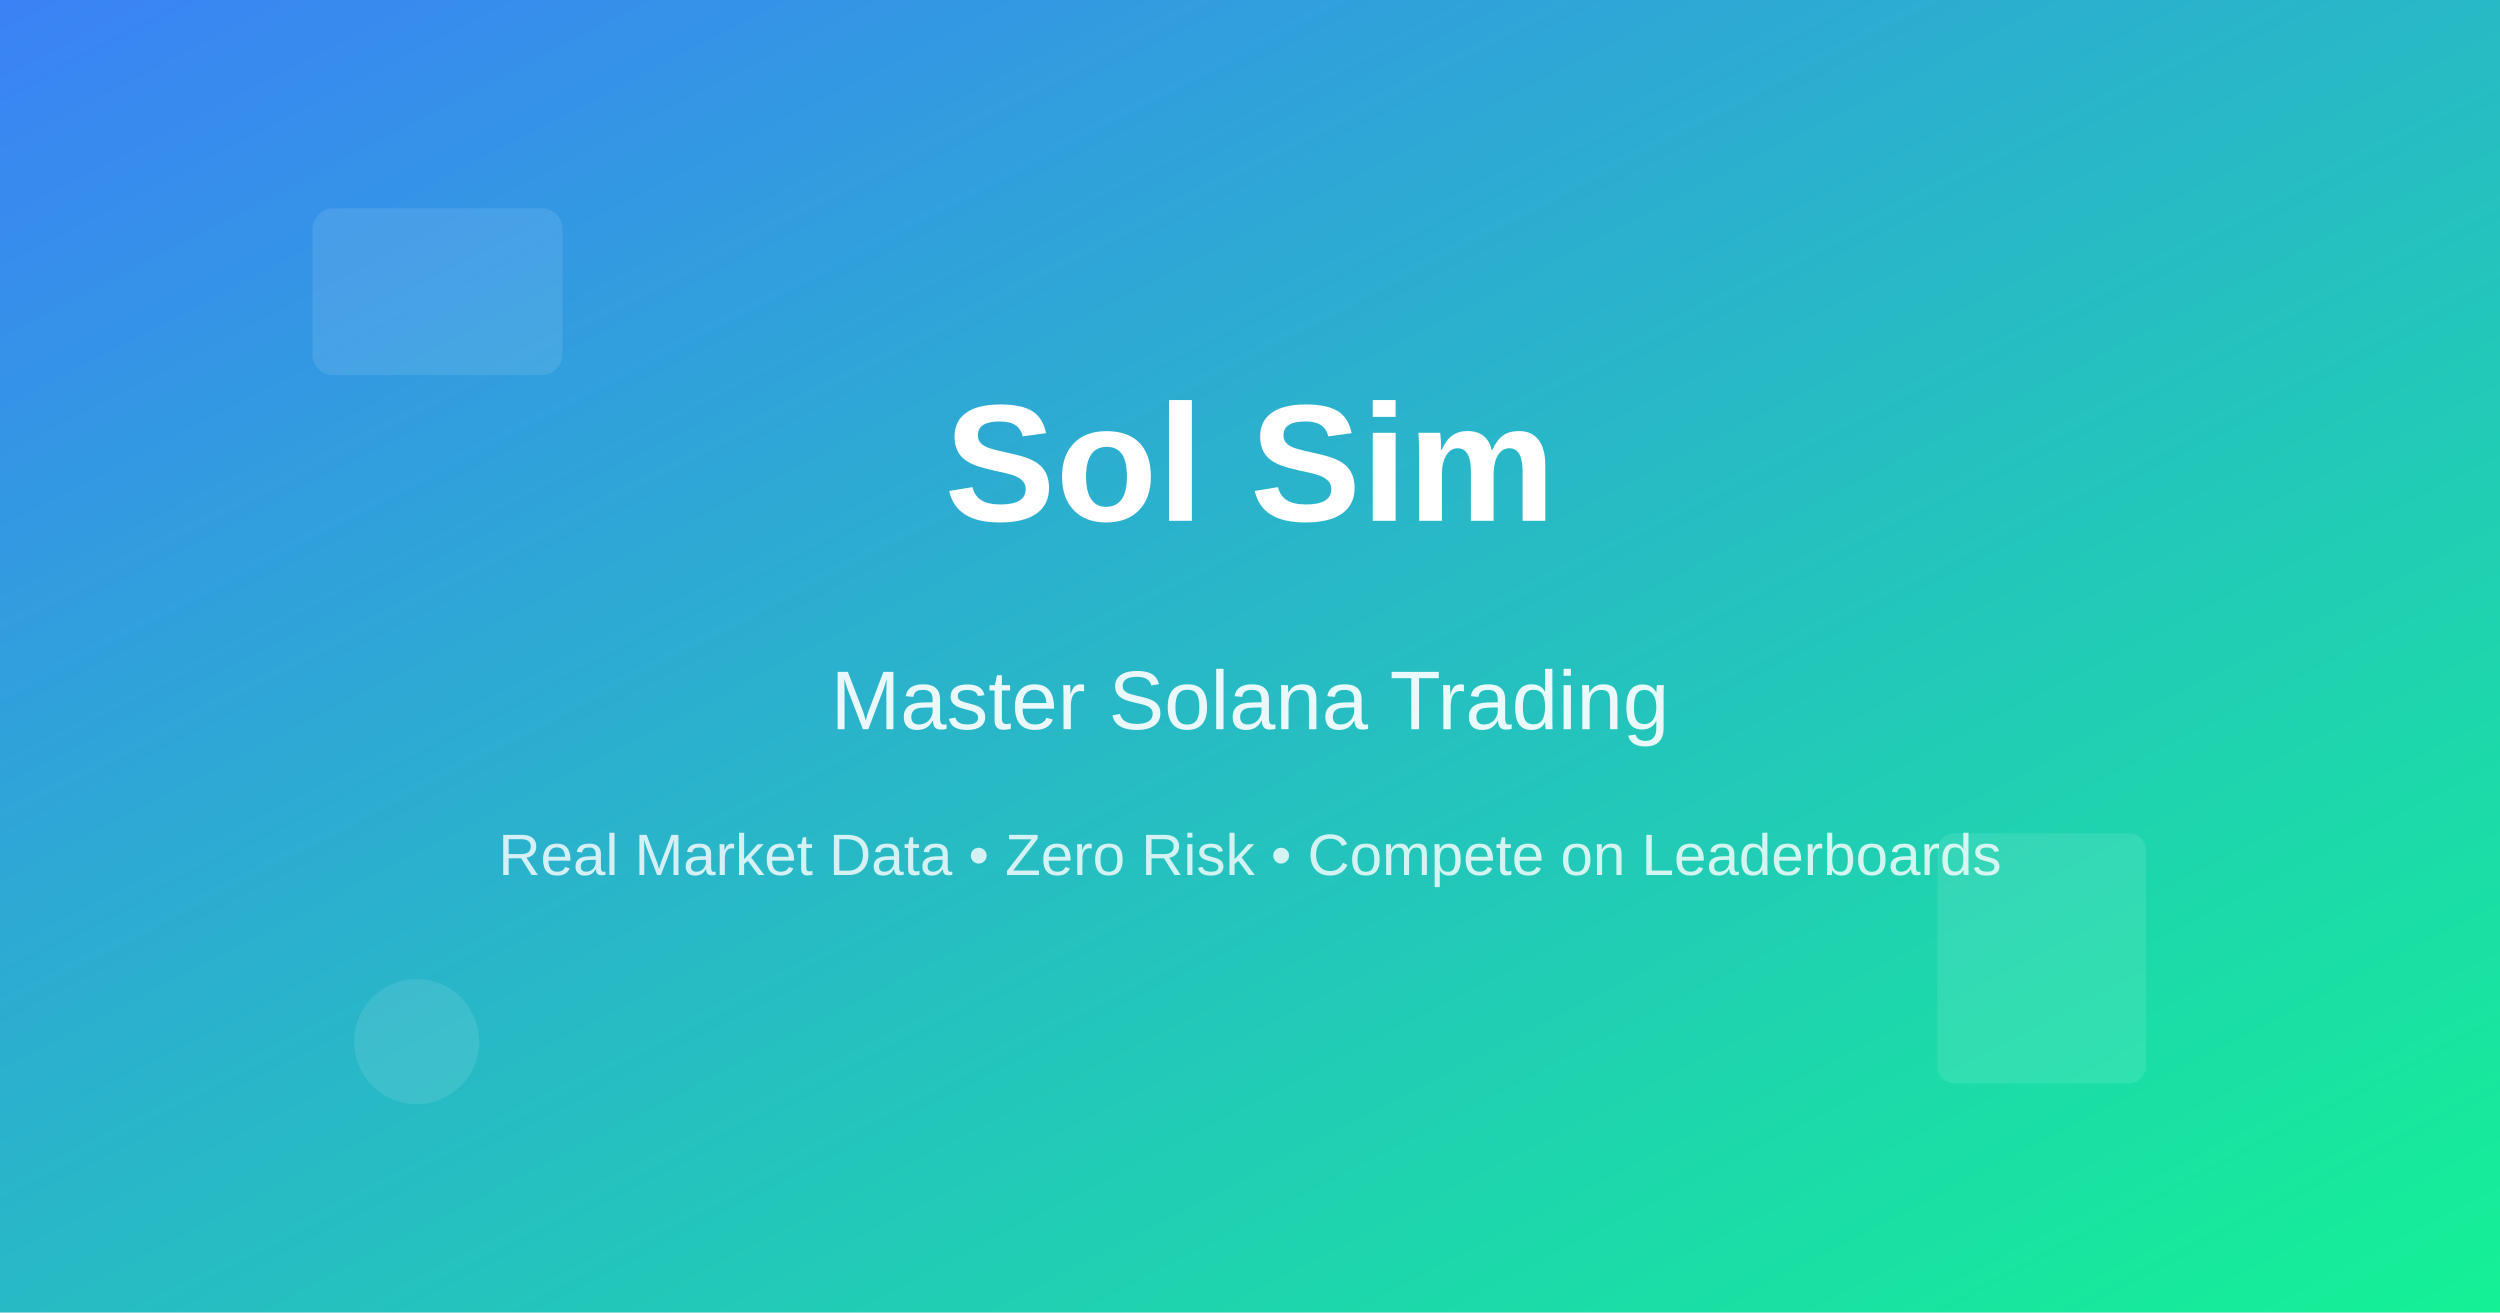
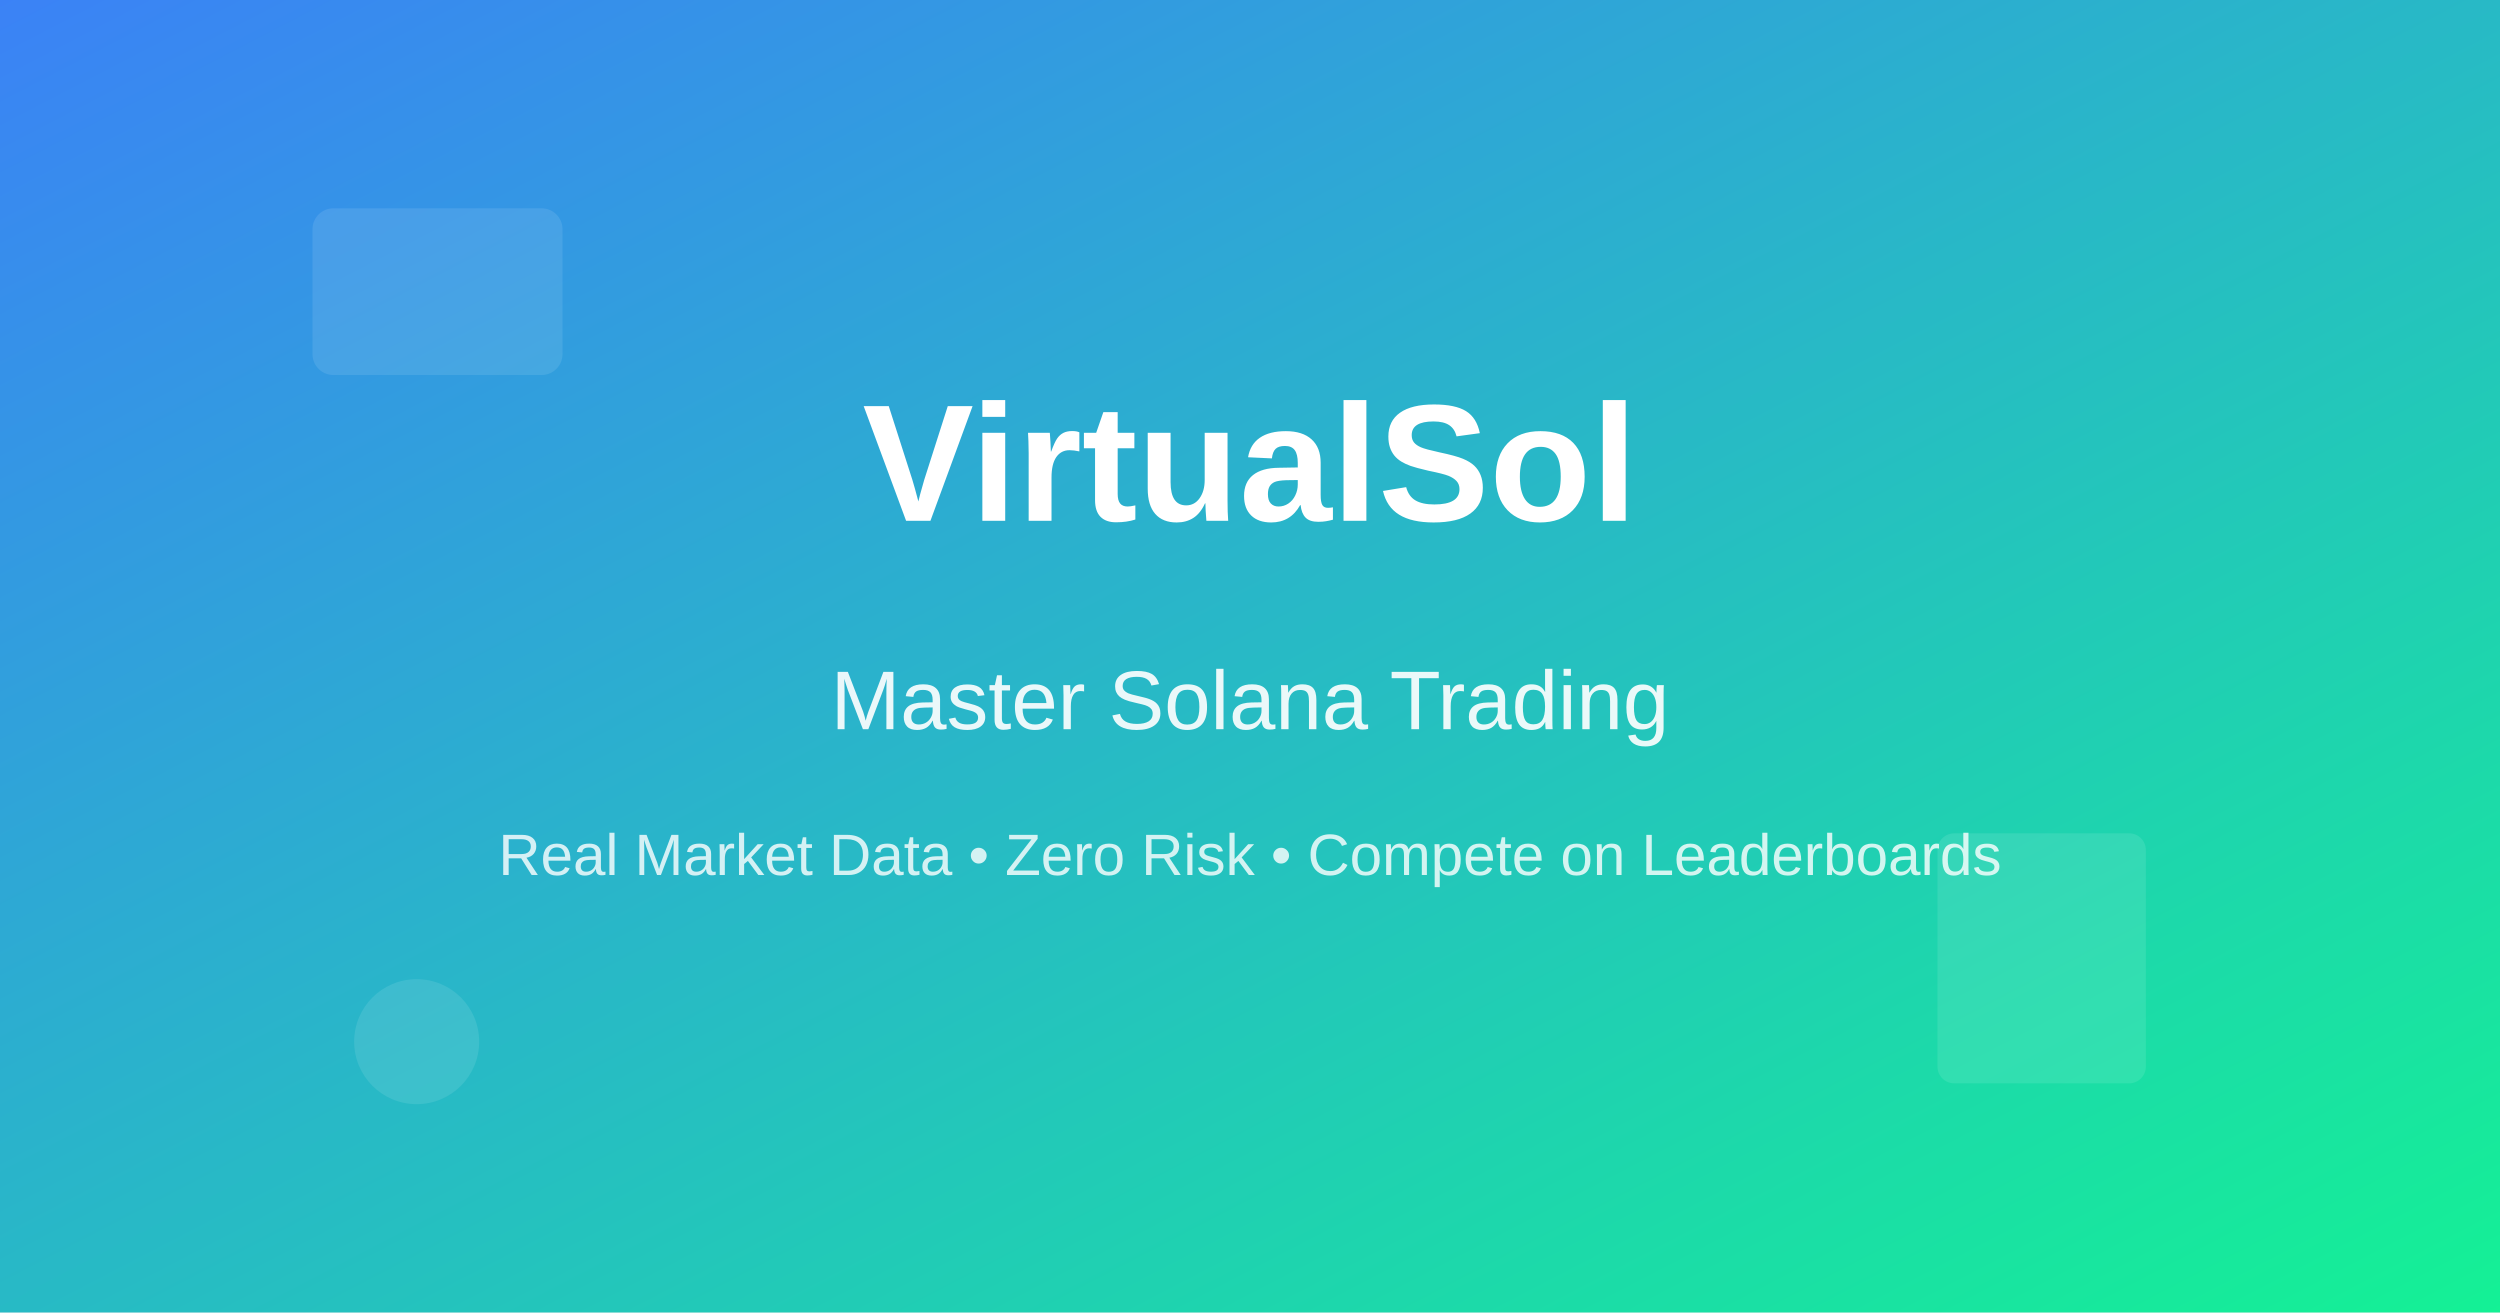
<svg xmlns="http://www.w3.org/2000/svg" width="1200" height="630">
  <defs>
    <linearGradient id="twitterBg" x1="0%" y1="0%" x2="100%" y2="100%">
      <stop offset="0%" style="stop-color:#3b82f6;stop-opacity:1" />
      <stop offset="100%" style="stop-color:#14F195;stop-opacity:1" />
    </linearGradient>
  </defs>
  <rect width="1200" height="630" fill="url(#twitterBg)" />
-   <text x="600" y="250" text-anchor="middle" fill="white" font-size="80" font-weight="bold" font-family="Arial, sans-serif">Sol Sim</text>
+   <text x="600" y="250" text-anchor="middle" fill="white" font-size="80" font-weight="bold" font-family="Arial, sans-serif">VirtualSol</text>
  <text x="600" y="350" text-anchor="middle" fill="rgba(255,255,255,0.9)" font-size="40" font-family="Arial, sans-serif">Master Solana Trading</text>
  <text x="600" y="420" text-anchor="middle" fill="rgba(255,255,255,0.8)" font-size="28" font-family="Arial, sans-serif">Real Market Data • Zero Risk • Compete on Leaderboards</text>
  <rect x="150" y="100" width="120" height="80" fill="rgba(255,255,255,0.1)" rx="10" />
  <rect x="930" y="400" width="100" height="120" fill="rgba(255,255,255,0.1)" rx="8" />
  <circle cx="200" cy="500" r="30" fill="rgba(255,255,255,0.1)" />
</svg>
